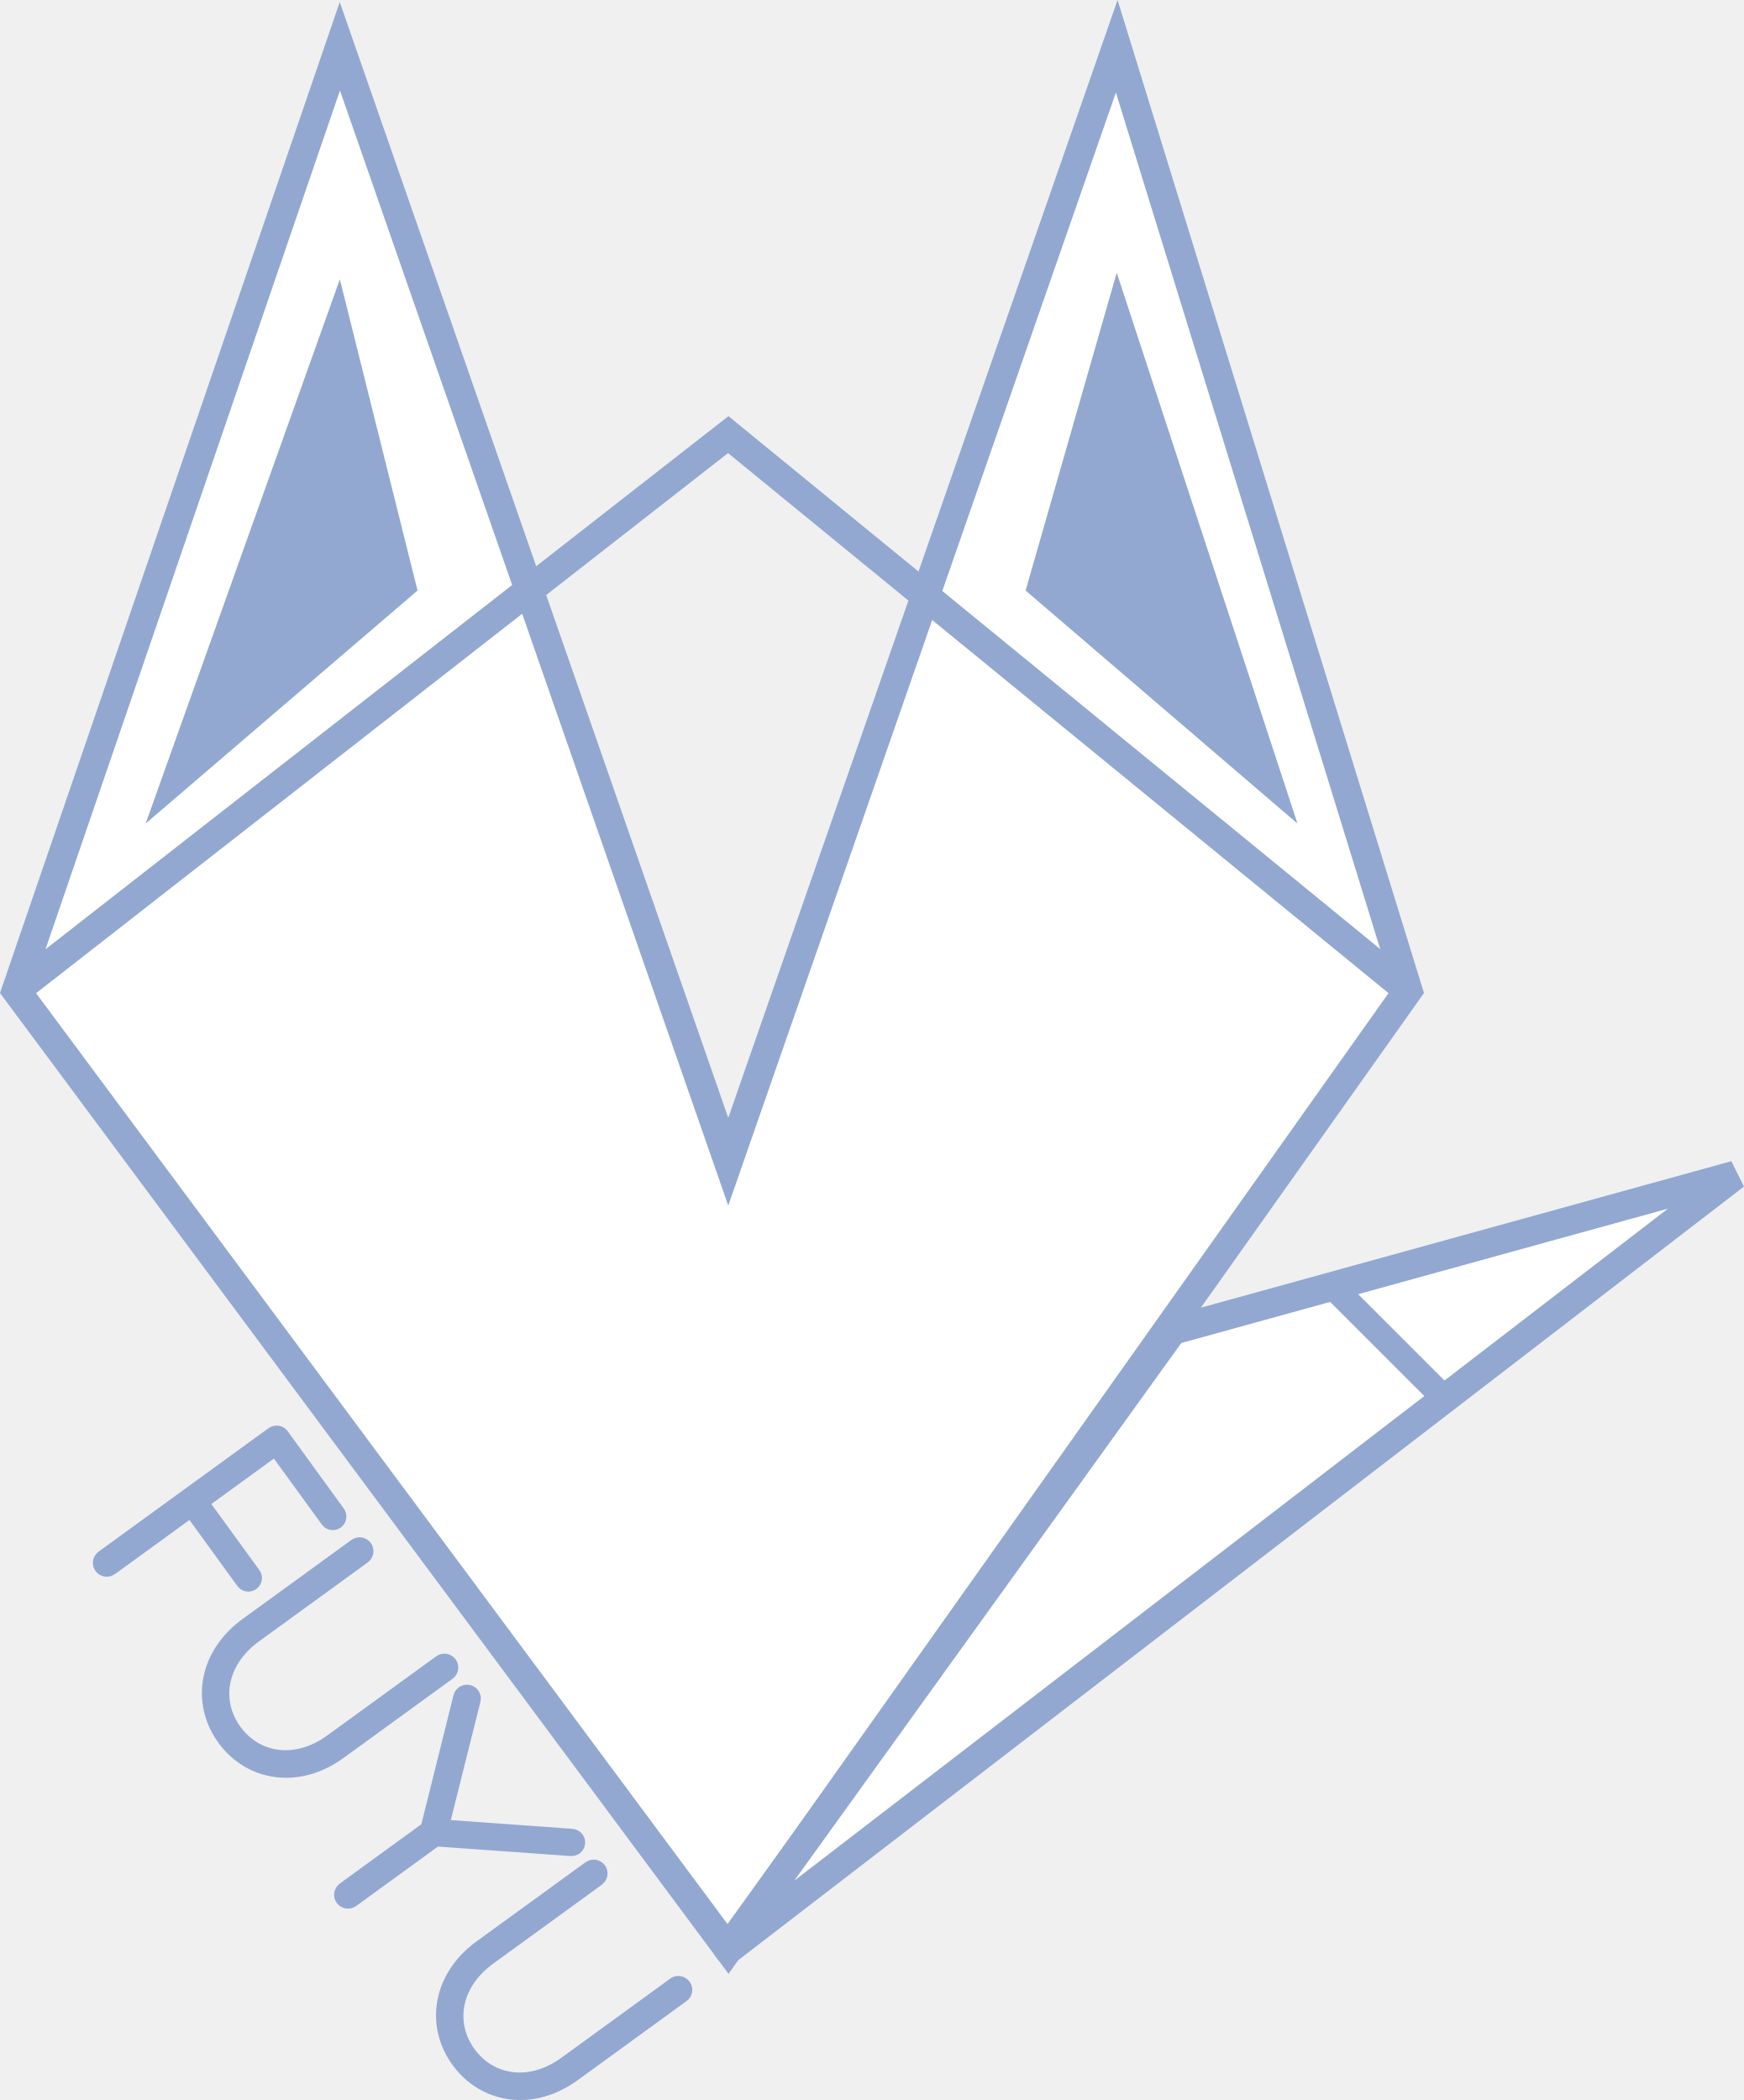
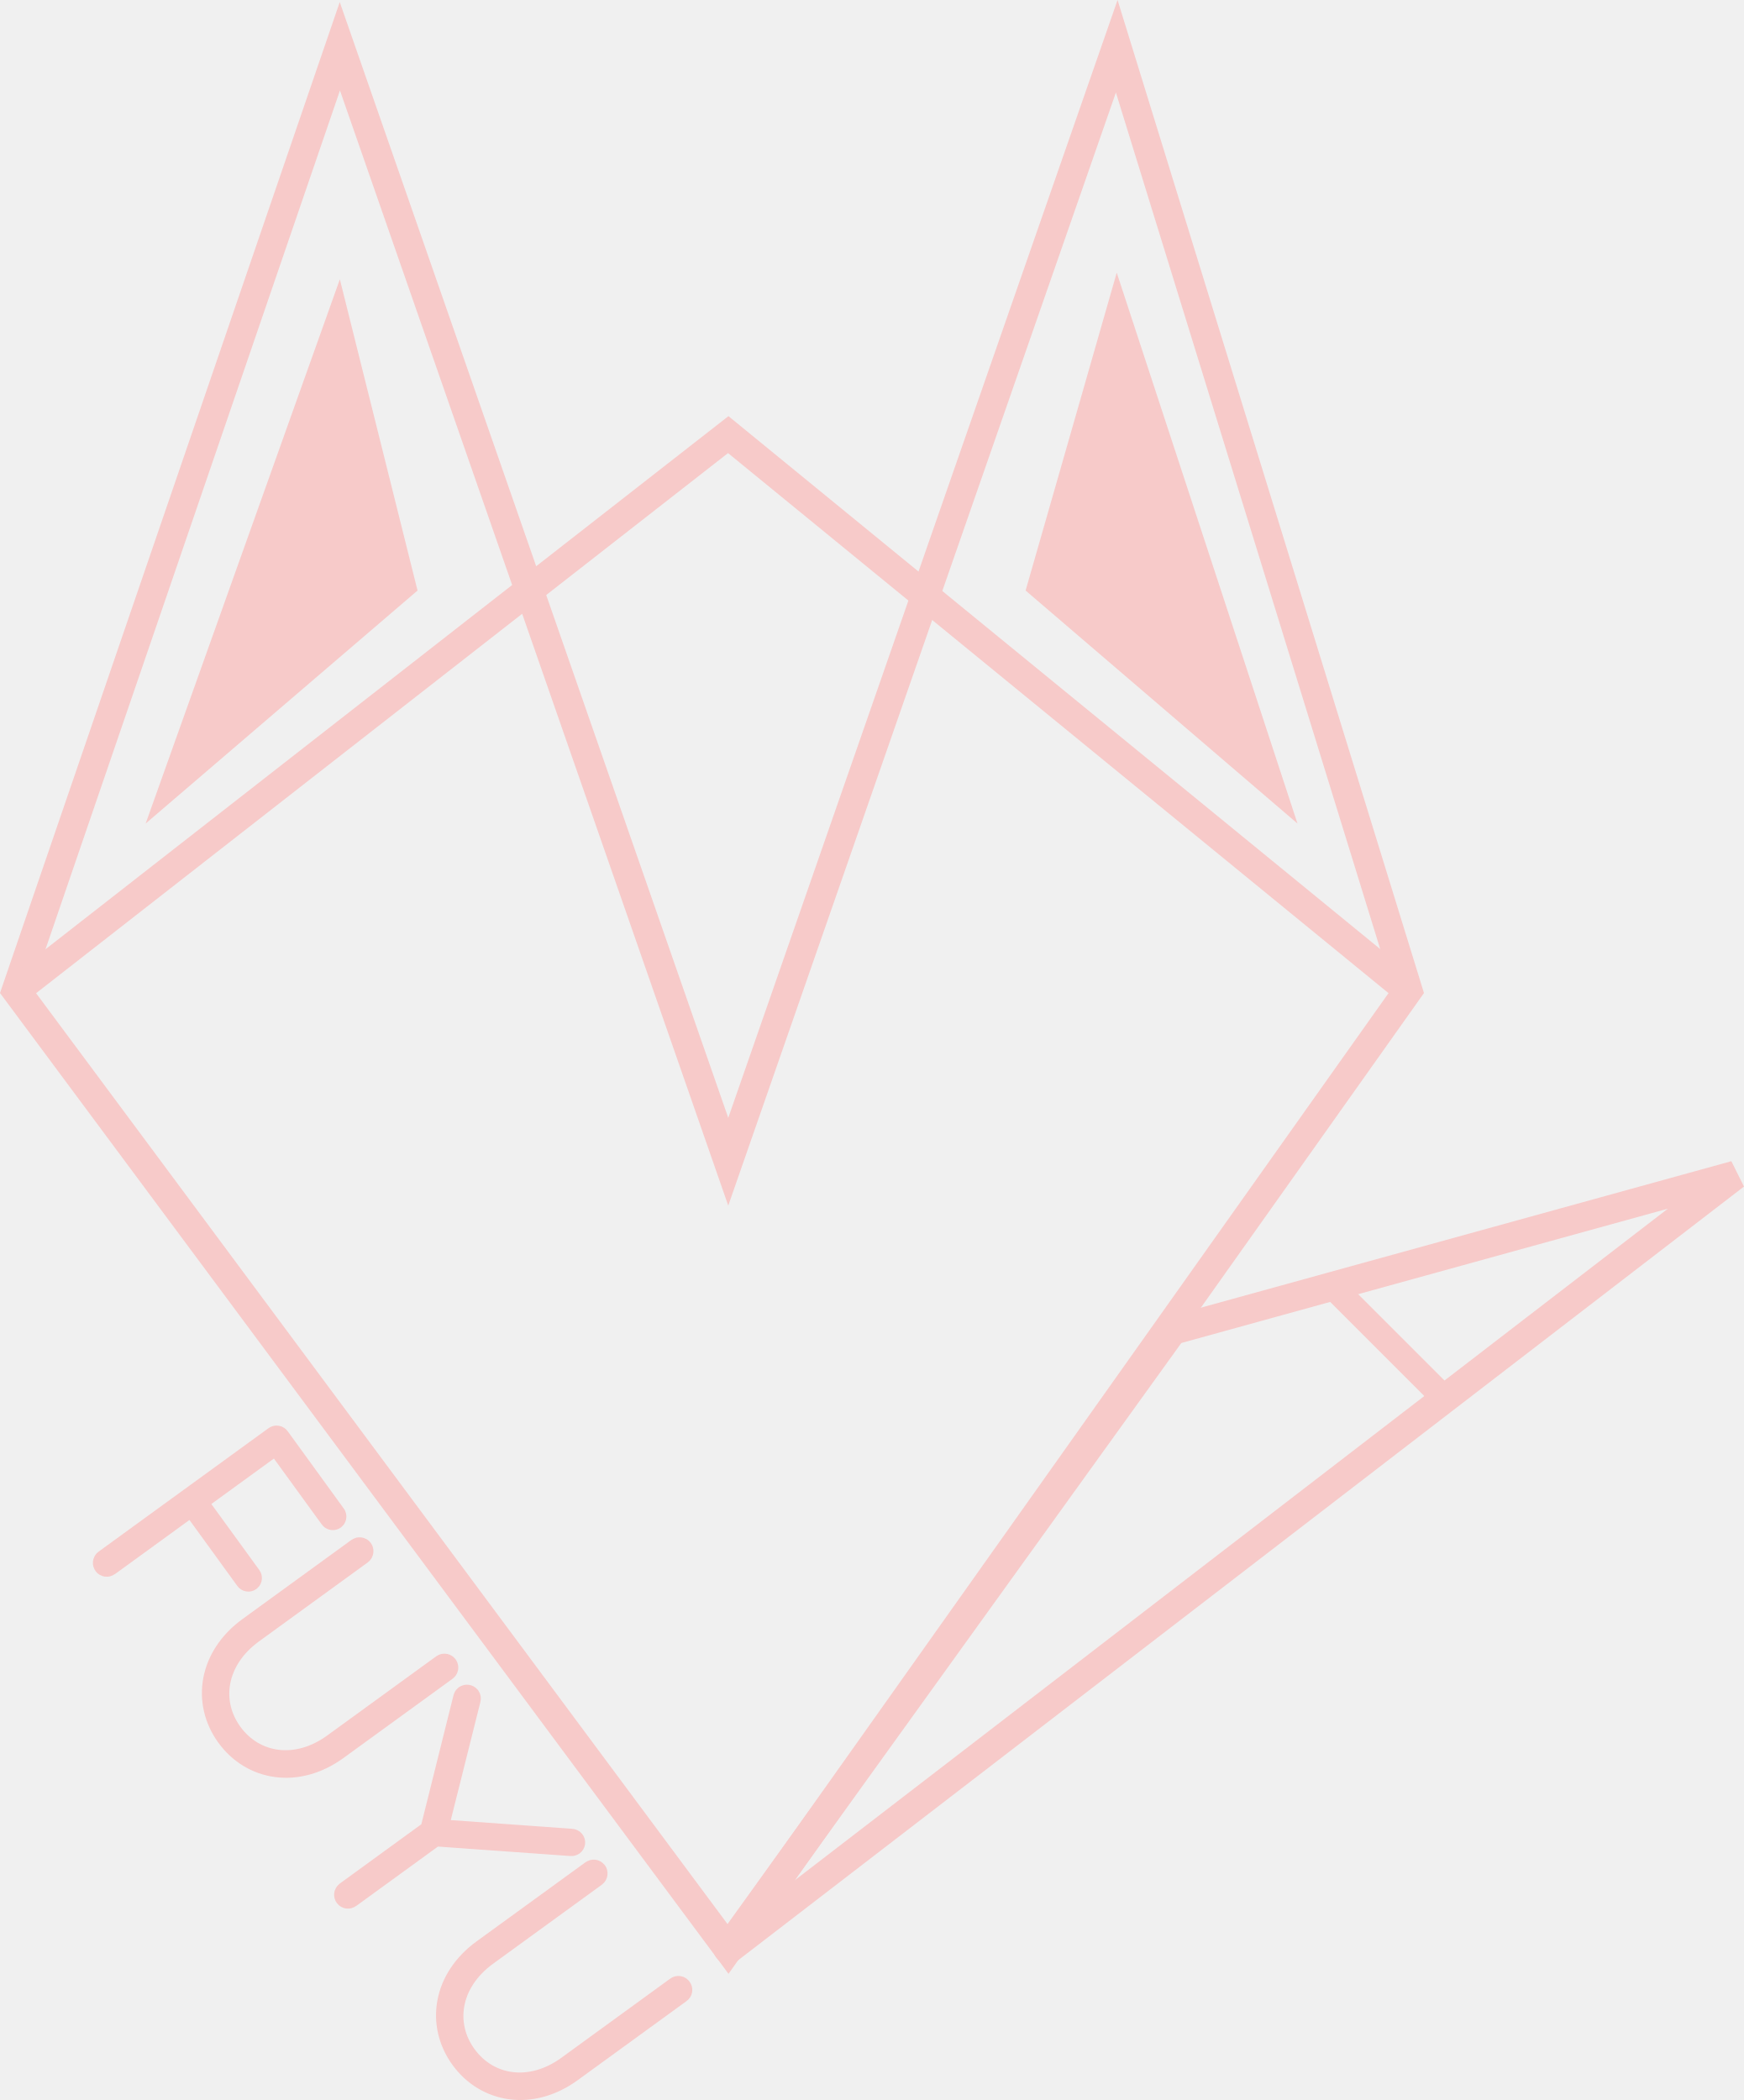
<svg xmlns="http://www.w3.org/2000/svg" viewBox="0 0 966.69 1164.13">
  <defs>
-     <style>.cls-1{fill:#fff;}.cls-1,.cls-2,.cls-3,.cls-5{stroke:#92a8d1;}.cls-1,.cls-2{stroke-width:16px;}.cls-2,.cls-3{fill:none;}.cls-3{stroke-width:14px;}.cls-4,.cls-5{fill:#92a8d1;}.cls-5{stroke-miterlimit:10;stroke-width:12px;}</style>
+     <style>.cls-1,.cls-2{fill:none;}.cls-1,.cls-2,.cls-4{stroke:#f7cac9;}.cls-1{stroke-width:16px;}.cls-2{stroke-width:14px;}.cls-3,.cls-4{fill:#f7cac9;}.cls-4{stroke-miterlimit:10;stroke-width:12px;}</style>
  </defs>
  <g id="Calque_2" data-name="Calque 2">
    <g id="Calque_1-2" data-name="Calque 1">
      <path id="Tracé_1" data-name="Tracé 1" class="cls-1" d="M188.38,25.65,8.93,549.08l394.74,531.48L780.5,549.08,619,25.65,403.67,644Z" />
-       <path id="Tracé_2" data-name="Tracé 2" class="cls-2" d="M8.93,549.08,403.67,240.93,780.5,549.08" />
+       <path id="Tracé_2" data-name="Tracé 2" class="cls-1" d="M8.93,549.08,403.67,240.93,780.5,549.08" />
      <path id="Tracé_3" data-name="Tracé 3" class="cls-1" d="M404,1080.53,961.81,651.42,650.08,737.5a.39.39,0,0,0-.2.13L403.46,1080A.36.36,0,0,0,404,1080.53Z" />
-       <path id="Tracé_4" data-name="Tracé 4" class="cls-3" d="M802.06,776.57l-62.9-62.9" />
-       <path id="Tracé_6" data-name="Tracé 6" class="cls-4" d="M188.38,154.82l43.06,172.54L80.73,456.53Z" />
-       <path id="Tracé_6-2" data-name="Tracé 6" class="cls-4" d="M619,151.16l-50.51,176.2,150.7,129.17Z" />
+       <path id="Tracé_4" data-name="Tracé 4" class="cls-2" d="M802.06,776.57l-62.9-62.9" />
+       <path id="Tracé_6" data-name="Tracé 6" class="cls-3" d="M188.38,154.82l43.06,172.54L80.73,456.53Z" />
+       <path id="Tracé_6-2" data-name="Tracé 6" class="cls-3" d="M619,151.16l-50.51,176.2,150.7,129.17Z" />
    </g>
    <g id="Calque_2-2" data-name="Calque 2">
-       <path class="cls-5" d="M152.29,796.62a1.62,1.62,0,0,1,2.38.38l31,42.73a1.53,1.53,0,1,1-2.47,1.8l-30.05-41.36-44.38,32.25,30.05,41.36a1.53,1.53,0,1,1-2.47,1.79l-30-41.36L60.17,867.76a1.7,1.7,0,0,1-2-2.75Z" />
-       <path class="cls-5" d="M138,902.33l60.32-43.82a1.7,1.7,0,1,1,2,2.75L140,905.08c-20.61,15-24.19,38.36-11.61,55.67s35.92,21.14,56.53,6.16l60.32-43.82a1.7,1.7,0,1,1,2,2.74L186.9,969.66c-22,16-47.33,11.72-61-7.11S116,918.3,138,902.33Z" />
-       <path class="cls-5" d="M238.84,1014.85l18.34-73.57a1.78,1.78,0,0,1,.66-1.11,1.82,1.82,0,0,1,2.37.37,1.75,1.75,0,0,1,.25,1.5l-18.15,72.39,74.42,5.34a1.79,1.79,0,0,1,1.35.7,1.52,1.52,0,0,1-.34,2.14,1.82,1.82,0,0,1-1.26.28L241,1017.5l-47.13,34.24a1.69,1.69,0,1,1-2-2.74Z" />
-       <path class="cls-5" d="M267.76,1081l60.33-43.82a1.69,1.69,0,1,1,2,2.74l-60.32,43.83c-20.61,15-24.19,38.36-11.61,55.67s35.92,21.13,56.53,6.16L375,1101.72a1.61,1.61,0,0,1,2.38.37,1.6,1.6,0,0,1-.38,2.37l-60.32,43.83c-22,16-47.33,11.71-61-7.11S245.78,1096.93,267.76,1081Z" />
+       <path class="cls-4" d="M152.29,796.62a1.62,1.62,0,0,1,2.38.38l31,42.73a1.53,1.53,0,1,1-2.47,1.8l-30.05-41.36-44.38,32.25,30.05,41.36a1.53,1.53,0,1,1-2.47,1.79l-30-41.36L60.17,867.76a1.7,1.7,0,0,1-2-2.75Z" />
+       <path class="cls-4" d="M138,902.33l60.32-43.82a1.7,1.7,0,1,1,2,2.75L140,905.08c-20.61,15-24.19,38.36-11.61,55.67s35.92,21.14,56.53,6.16l60.32-43.82a1.7,1.7,0,1,1,2,2.74L186.9,969.66c-22,16-47.33,11.72-61-7.11S116,918.3,138,902.33Z" />
+       <path class="cls-4" d="M238.84,1014.85l18.34-73.57a1.78,1.78,0,0,1,.66-1.11,1.82,1.82,0,0,1,2.37.37,1.75,1.75,0,0,1,.25,1.5l-18.15,72.39,74.42,5.34a1.79,1.79,0,0,1,1.35.7,1.52,1.52,0,0,1-.34,2.14,1.82,1.82,0,0,1-1.26.28L241,1017.5l-47.13,34.24a1.69,1.69,0,1,1-2-2.74Z" />
+       <path class="cls-4" d="M267.76,1081l60.33-43.82a1.69,1.69,0,1,1,2,2.74l-60.32,43.83c-20.61,15-24.19,38.36-11.61,55.67s35.92,21.13,56.53,6.16L375,1101.72a1.61,1.61,0,0,1,2.38.37,1.6,1.6,0,0,1-.38,2.37l-60.32,43.83c-22,16-47.33,11.71-61-7.11S245.78,1096.93,267.76,1081Z" />
    </g>
  </g>
</svg>
